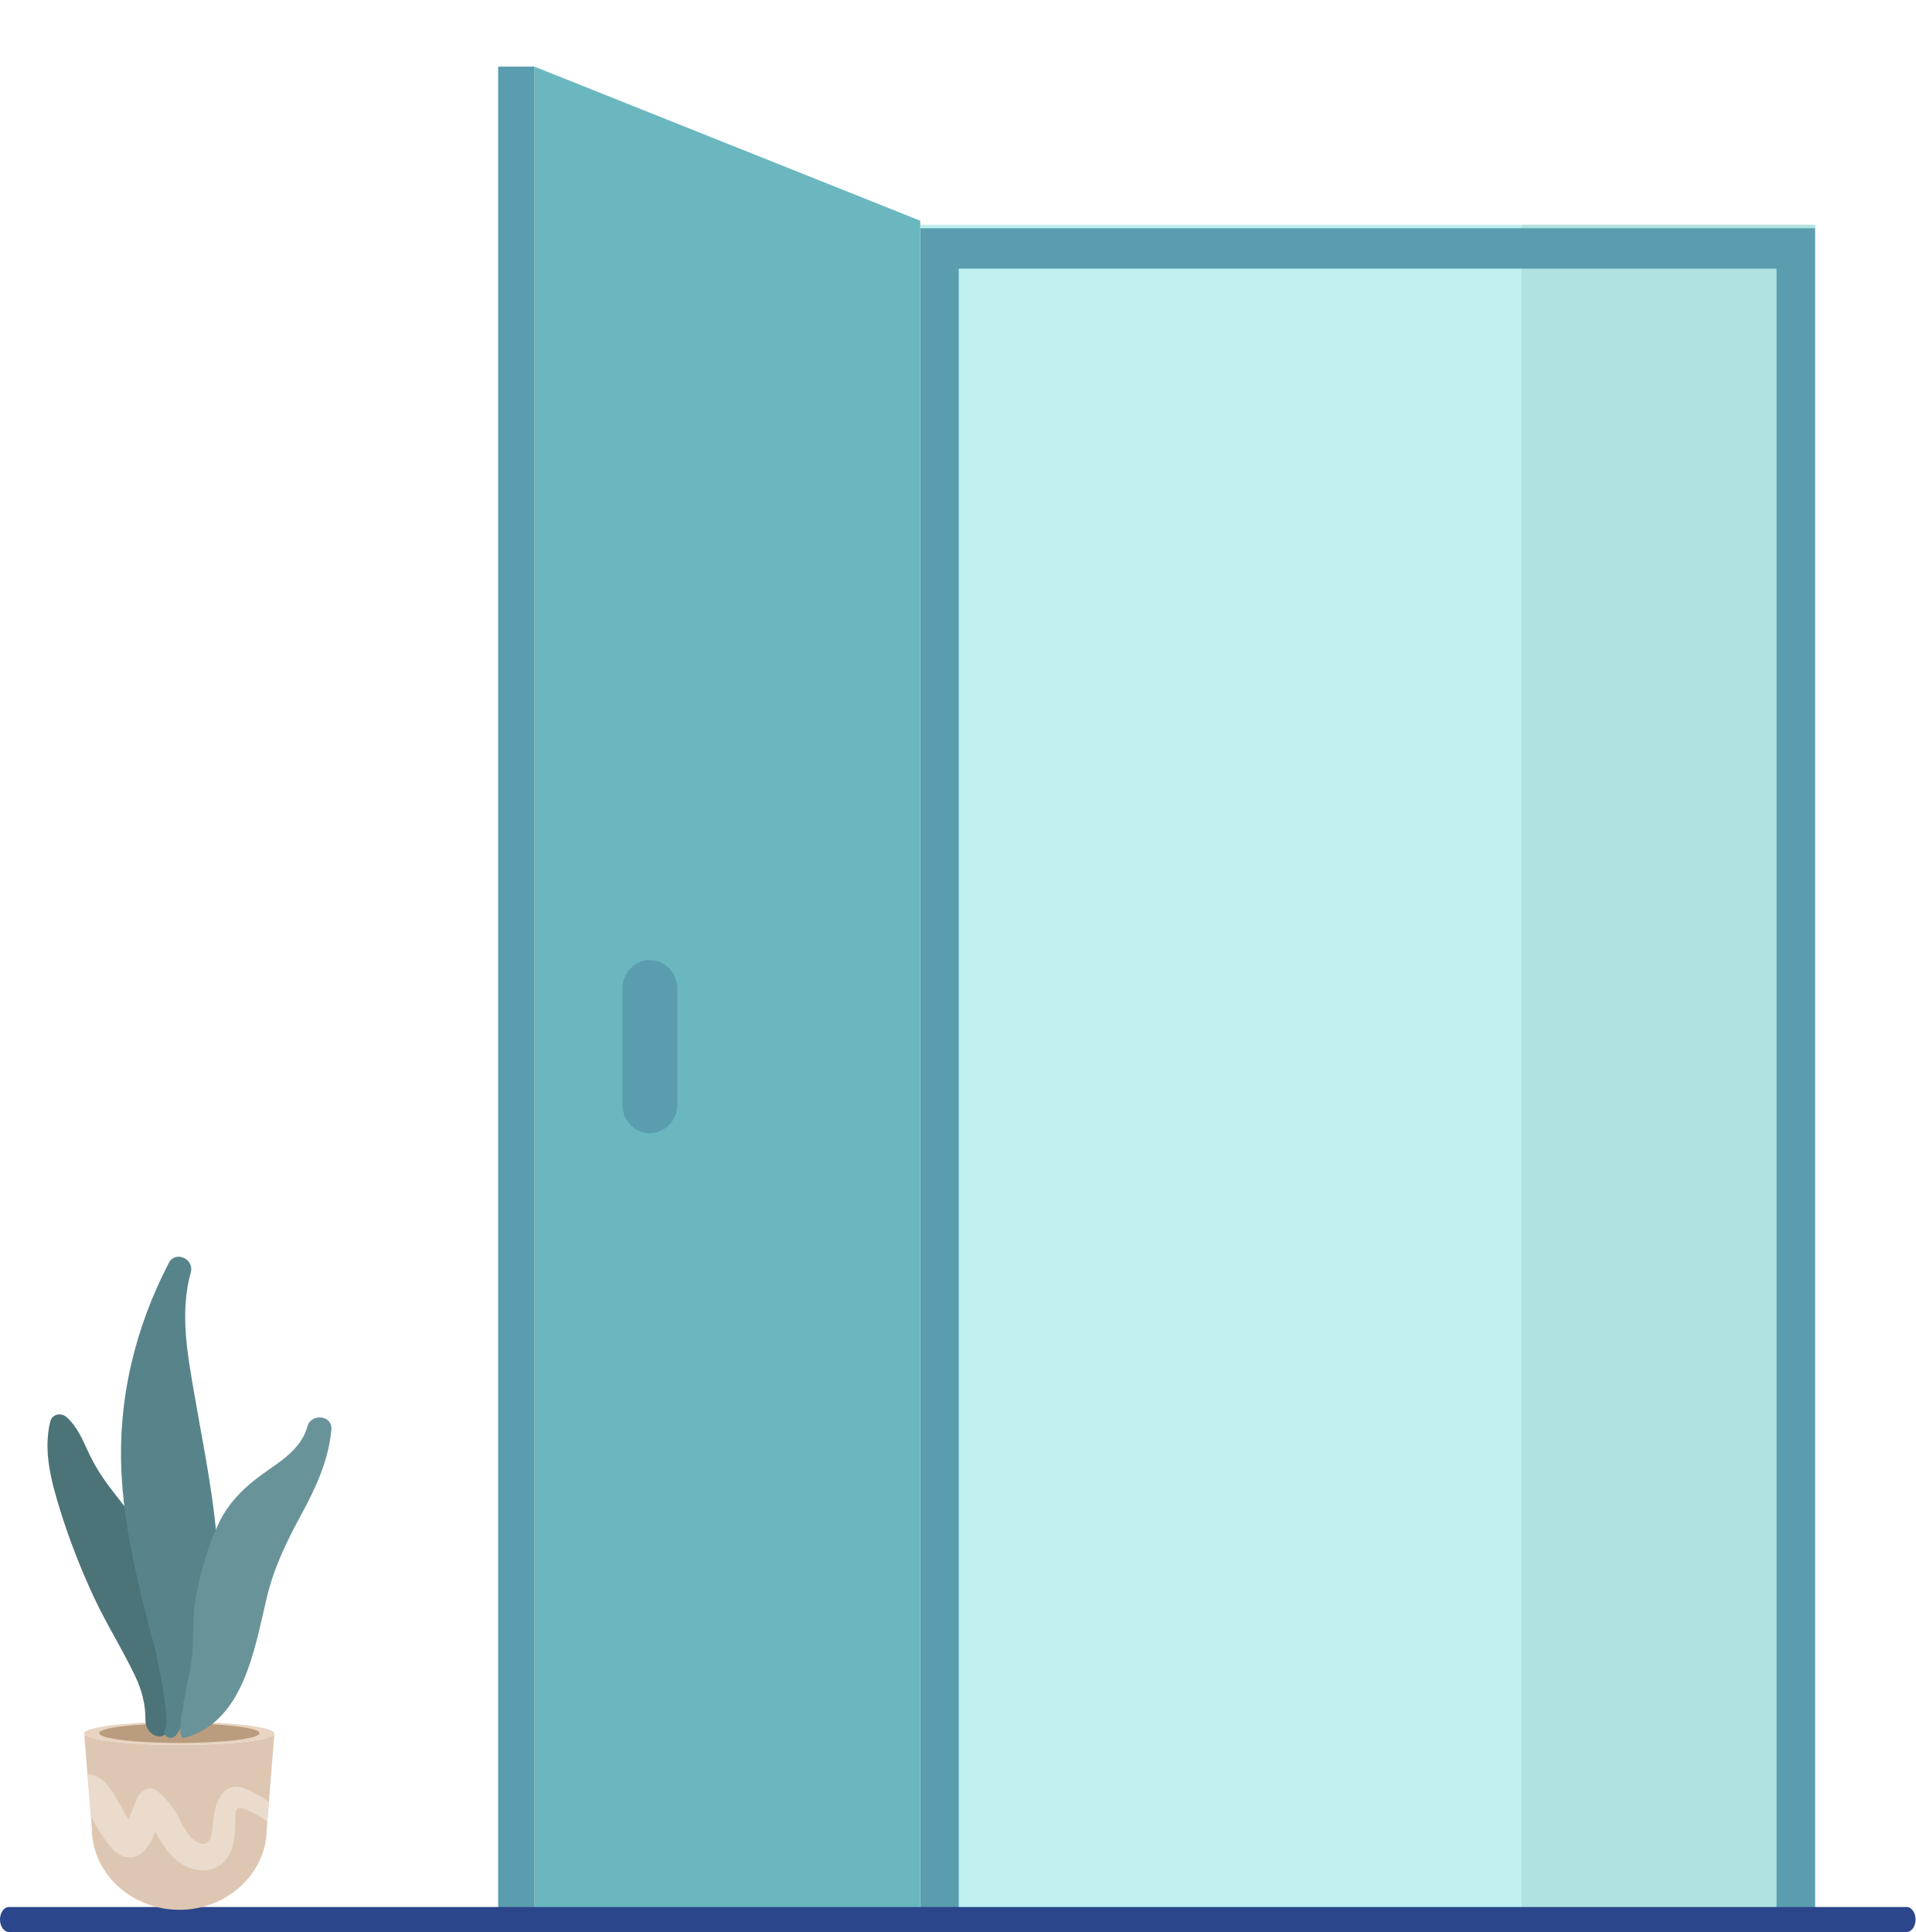
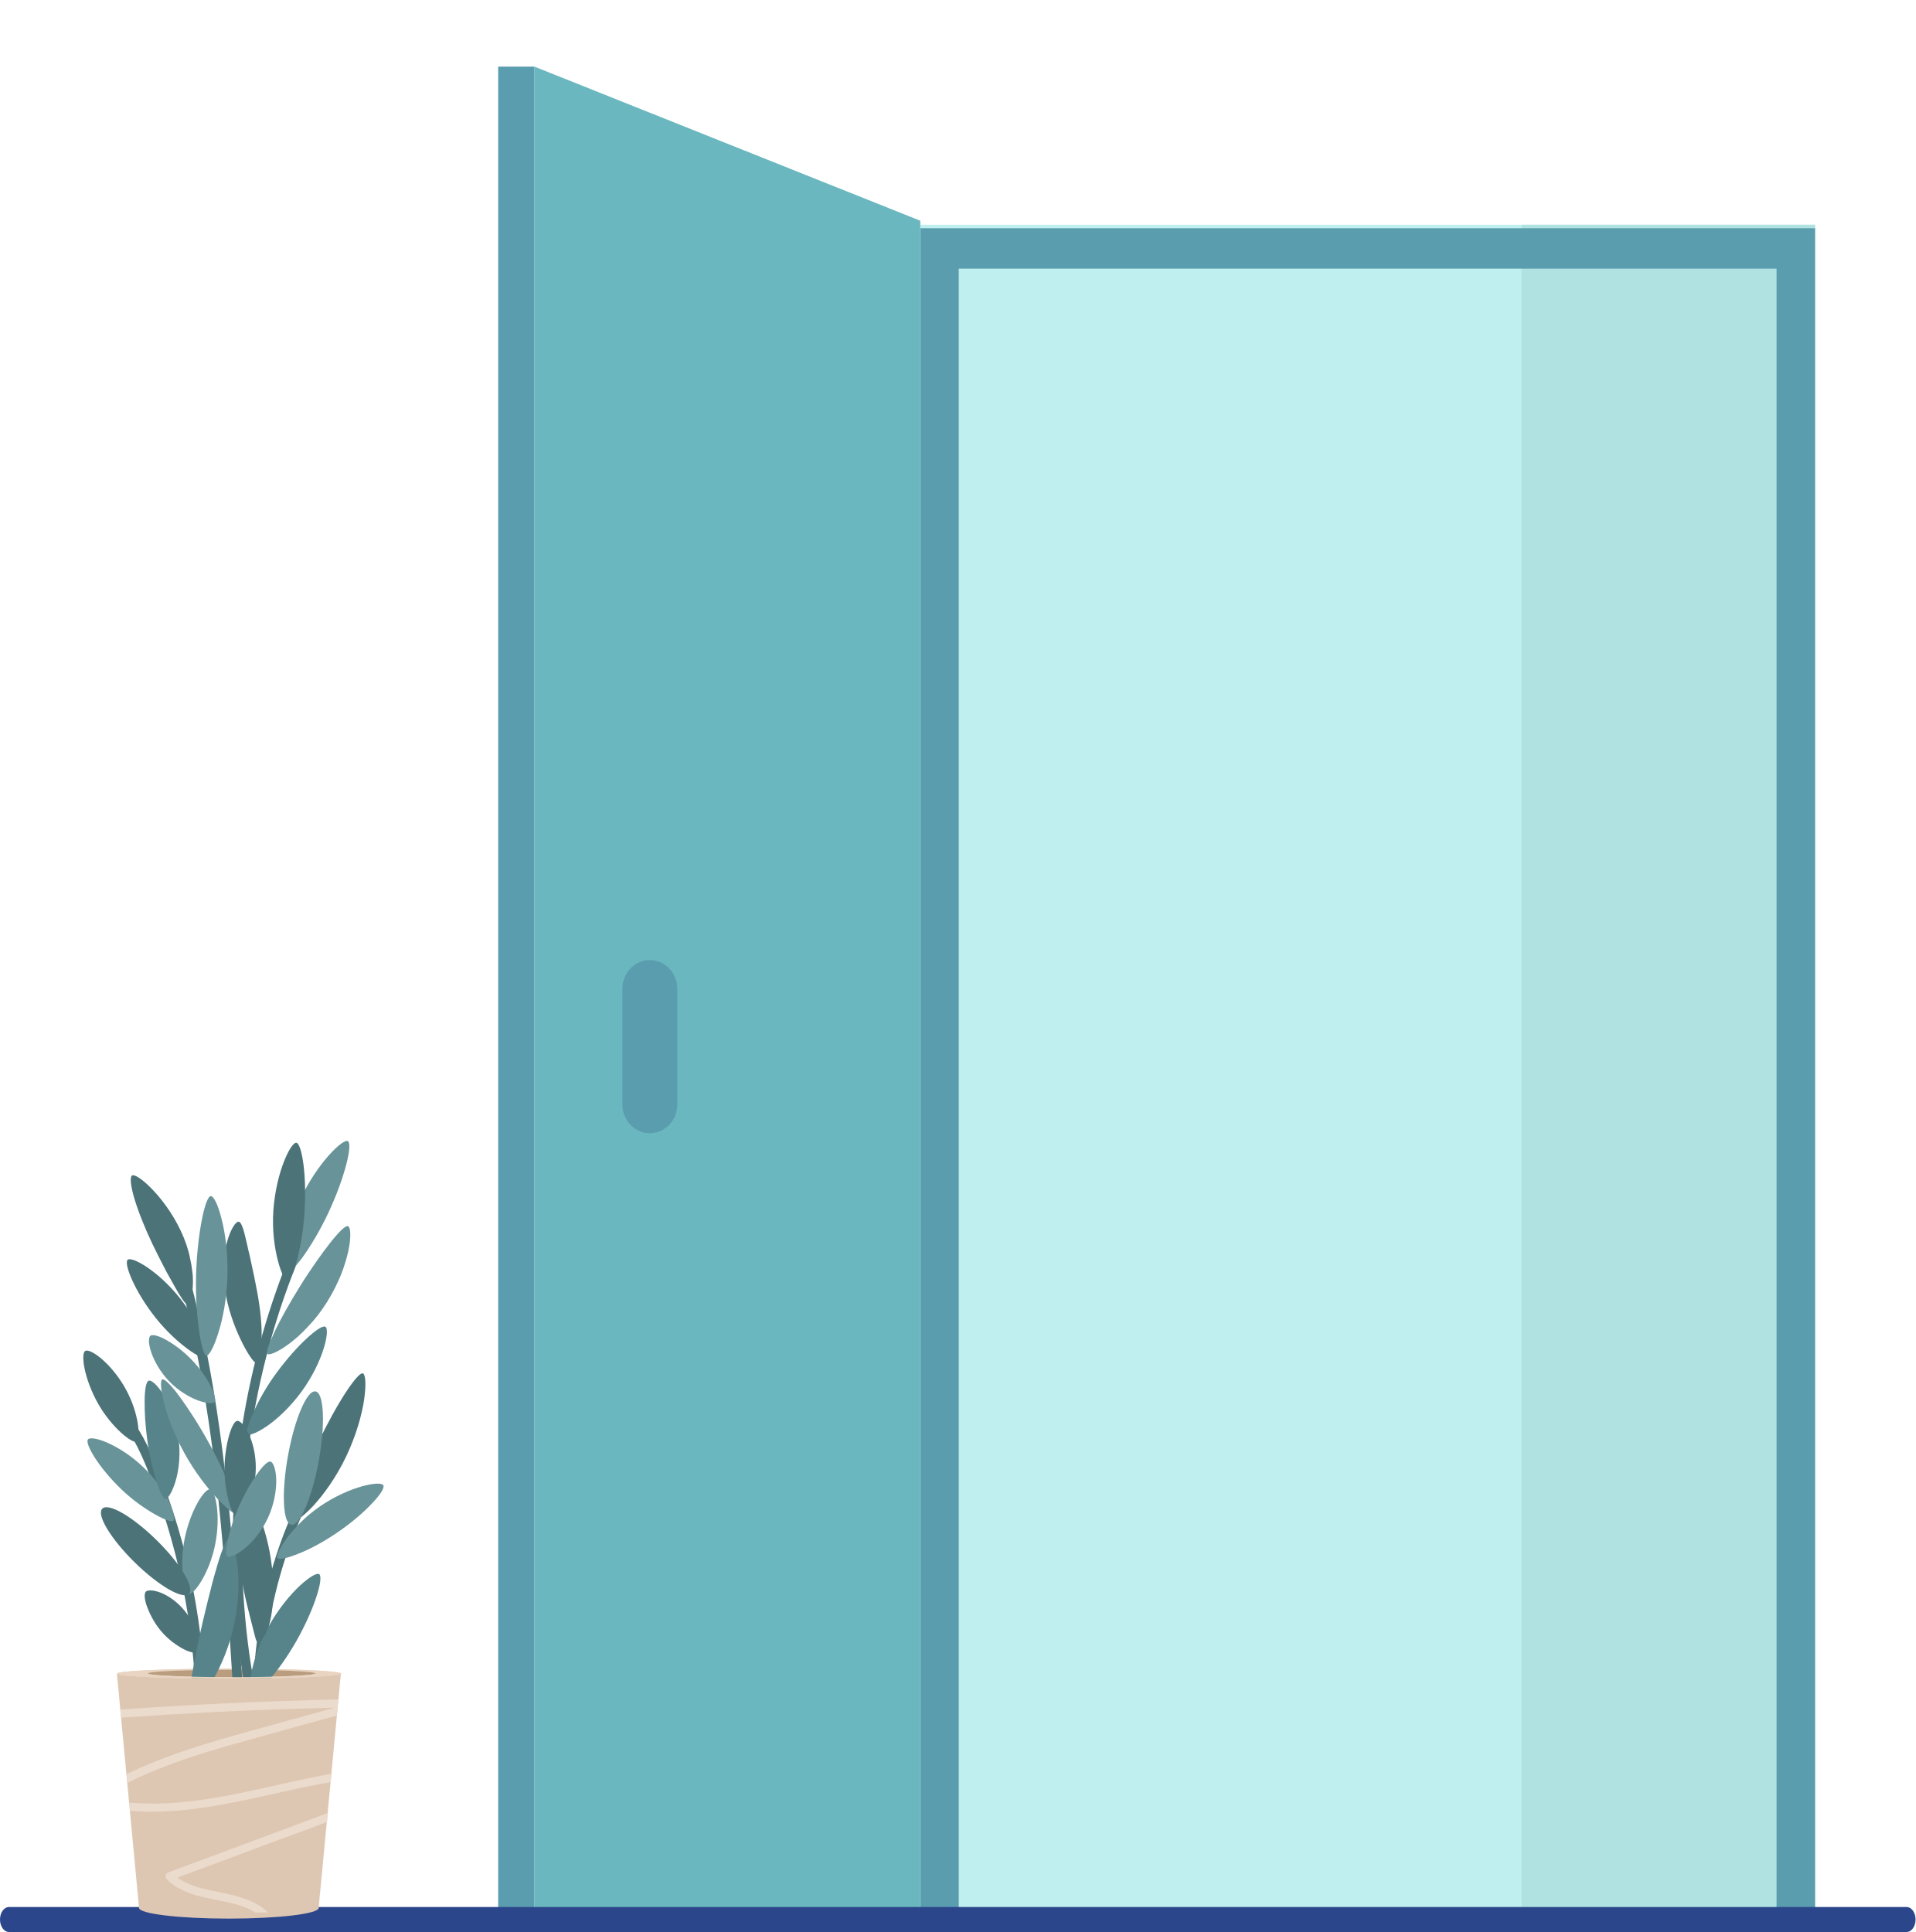
<svg xmlns="http://www.w3.org/2000/svg" width="230" height="232" viewBox="0 0 230 232" fill="none">
  <path d="M217.928 26.99H110.495V229.643H217.928V26.99Z" fill="#BFEFEF" />
  <path d="M217.928 26.99H182.689V229.643H217.928V26.99Z" fill="#B0E2E1" />
  <path fill-rule="evenodd" clip-rule="evenodd" d="M110.495 27.406H115.114H213.309H217.928V32.257V229.643H213.309V32.257H115.114V229.643H110.495V32.257V27.406Z" fill="#5A9DAE" />
  <path d="M64.169 8L110.495 26.505V229.644H64.169V8Z" fill="#6AB7BF" />
  <path d="M64.169 8H59.814V229.644H64.169V8Z" fill="#5A9DAE" />
  <path d="M81.327 118.752C81.327 116.839 79.849 115.287 78.027 115.287C76.205 115.287 74.728 116.839 74.728 118.752V132.614C74.728 134.528 76.205 136.079 78.027 136.079C79.849 136.079 81.327 134.528 81.327 132.614V118.752Z" fill="#5A9DAE" />
  <path d="M228.92 229H1.08C0.484 229 0 229.672 0 230.5C0 231.328 0.484 232 1.08 232H228.92C229.516 232 230 231.328 230 230.5C230 229.672 229.516 229 228.92 229Z" fill="#2B468B" />
-   <path d="M21.529 209.54C15.329 209.54 10.286 208.933 10.108 208.192L11.021 219.541C11.021 224.921 15.743 229.334 21.529 229.334C27.314 229.334 32.036 224.928 32.036 219.541L32.949 208.169C32.821 208.933 27.763 209.54 21.529 209.54Z" fill="#DEC7B2" />
-   <path d="M21.529 209.54C15.237 209.54 10.122 208.918 10.108 208.161V208.146C10.158 207.39 15.251 206.768 21.529 206.768C27.806 206.768 32.899 207.39 32.949 208.146V208.161C32.913 208.918 27.82 209.54 21.529 209.54Z" fill="#E8D4C1" />
-   <path d="M21.528 209.301C16.228 209.301 11.919 208.775 11.905 208.124V208.108C11.955 207.472 16.242 206.948 21.528 206.948C26.828 206.948 31.123 207.472 31.151 208.108V208.124C31.137 208.783 26.828 209.301 21.528 209.301Z" fill="#BA9C7E" />
-   <path d="M10.493 213.054C11.228 213.068 11.948 213.376 12.576 214.012C13.746 215.204 14.48 217.039 15.429 218.432C15.779 217.676 16.1 216.905 16.371 216.111C16.706 215.167 17.912 214.298 18.853 215.054C19.859 215.878 20.615 216.8 21.272 217.946C21.835 218.936 22.299 220.118 23.176 220.853C24.025 221.579 24.988 221.774 25.338 220.501C25.645 219.376 25.53 218.179 25.88 217.055C26.165 216.111 26.615 215.151 27.528 214.731C28.598 214.245 29.639 214.852 30.602 215.354C31.18 215.653 31.736 215.976 32.286 216.328L32.093 218.718C31.116 218.08 29.917 217.286 28.904 217.136C28.262 217.039 28.312 217.488 28.262 218.111C28.234 218.665 28.234 219.235 28.198 219.796C28.134 220.943 27.977 222.082 27.335 223.026C25.958 225.064 23.376 224.958 21.571 223.662C20.594 222.973 19.888 222.067 19.267 221.025C19.06 220.688 18.868 220.336 18.661 219.984C17.876 221.887 16.692 223.603 14.723 222.875C13.503 222.419 12.704 221.025 11.984 219.984C11.763 219.662 11.342 218.875 10.928 218.17L10.493 213.054Z" fill="#EBDBCD" />
-   <path d="M6.027 170.731C6.27 169.758 7.354 169.608 7.996 170.177C9.216 171.257 9.851 172.733 10.528 174.201C11.235 175.752 12.098 177.16 13.104 178.494C15.151 181.235 17.427 183.775 18.918 186.921C21.814 193.013 22.52 200.176 20.523 206.686C20.458 206.887 20.844 205.862 20.216 207.659C19.652 209.292 17.448 208.416 17.462 206.513C17.477 204.647 17.013 202.917 16.228 201.269C14.673 197.987 12.719 194.93 11.199 191.634C9.658 188.301 8.317 184.869 7.226 181.356C6.17 177.932 5.164 174.313 6.027 170.731Z" fill="#4C7378" />
-   <path d="M20.28 151.642C21.065 150.144 23.355 151.155 22.905 152.804C21.557 157.613 22.52 162.708 23.355 167.525C24.203 172.44 25.195 177.316 25.773 182.276C26.8 191.073 26.465 200.961 21.157 208.334C20.58 209.128 19.381 208.469 19.859 207.525C20.387 206.484 19.06 199.621 18.468 197.432C17.876 195.163 17.27 192.908 16.742 190.622C15.686 186.166 14.823 181.625 14.595 177.032C14.117 168.095 16.214 159.449 20.28 151.642Z" fill="#57848A" />
-   <path d="M22.812 200.572C23.44 197.575 22.969 194.399 23.583 191.425C24.175 188.494 24.995 185.536 26.286 182.861C27.521 180.322 29.411 178.524 31.622 176.942C33.705 175.459 36.173 173.998 36.908 171.294C37.343 169.675 39.954 169.914 39.79 171.698C39.441 175.331 37.978 178.531 36.281 181.67C34.468 185.004 32.885 188.195 32.008 191.948C30.488 198.377 29.175 206.7 22.206 208.671C21.35 208.902 21.464 206.985 22.812 200.572Z" fill="#689399" />
+   <path d="M27.506 200.375C20.097 200.375 14.095 200.64 14.059 200.969C14.095 201.288 20.097 201.562 27.506 201.562C34.896 201.562 40.916 201.298 40.953 200.969C40.916 200.631 34.914 200.375 27.506 200.375ZM27.807 201.398C22.253 201.398 17.758 201.198 17.758 200.951C17.758 200.704 22.262 200.503 27.807 200.503C33.352 200.503 37.856 200.704 37.856 200.951C37.874 201.198 33.361 201.398 27.807 201.398Z" fill="#E8D4C1" />
+   <path d="M27.506 200.375C20.079 200.375 14.059 200.64 14.059 200.969C14.059 201.298 20.079 201.562 27.506 201.562C34.933 201.562 40.953 201.298 40.953 200.969C40.953 200.64 34.933 200.375 27.506 200.375ZM27.807 201.398C22.253 201.398 17.758 201.198 17.758 200.951C17.758 200.704 22.262 200.503 27.807 200.503C33.352 200.503 37.856 200.704 37.856 200.951C37.874 201.198 33.361 201.398 27.807 201.398Z" fill="#E8D4C1" />
+   <path d="M27.807 201.398C33.357 201.398 37.856 201.198 37.856 200.951C37.856 200.703 33.357 200.503 27.807 200.503C22.257 200.503 17.758 200.703 17.758 200.951C17.758 201.198 22.257 201.398 27.807 201.398Z" fill="#BA9C7E" />
+   <path d="M35.197 149.745C32.32 156.571 30.273 163.743 29.104 171.072C27.935 178.4 27.624 185.837 28.191 193.239C28.51 197.378 29.122 201.508 29.99 205.565C30.155 206.296 31.278 205.994 31.114 205.264C29.561 198.081 28.903 190.744 29.095 183.408C29.296 176.106 30.365 168.815 32.274 161.761C33.343 157.777 34.704 153.866 36.312 150.065C36.44 149.782 36.184 149.425 35.901 149.352C35.572 149.242 35.307 149.462 35.197 149.745Z" fill="#4C7378" />
+   <path d="M35.572 180.638C32.694 186.87 30.986 193.586 30.52 200.43C30.392 202.34 30.356 204.268 30.429 206.177C30.465 206.927 31.626 206.927 31.589 206.177C31.342 199.498 32.32 192.818 34.467 186.496C35.07 184.713 35.773 182.941 36.577 181.223C36.897 180.557 35.892 179.962 35.572 180.638Z" fill="#4C7378" />
+   <path d="M20.928 151.28C22.764 157.621 24.07 164.1 25.039 170.624C26.007 177.148 26.628 183.717 27.131 190.269C27.414 193.988 27.67 197.716 27.898 201.453C27.953 202.203 29.113 202.203 29.058 201.453C28.629 194.828 28.181 188.186 27.542 181.58C26.884 174.991 26.025 168.394 24.719 161.898C23.988 158.215 23.111 154.578 22.061 150.969C21.842 150.247 20.736 150.549 20.928 151.28Z" fill="#4C7378" />
+   <path d="M14.132 170.322C15.721 171.949 16.699 174.023 17.557 176.088C18.507 178.373 19.339 180.712 20.06 183.087C21.486 187.783 22.509 192.609 23.038 197.479C23.34 200.211 23.504 202.962 23.523 205.73C23.523 206.479 24.683 206.479 24.683 205.73C24.646 200.695 24.126 195.661 23.166 190.726C22.198 185.801 20.755 180.94 18.864 176.28C17.877 173.849 16.808 171.401 14.935 169.509C14.415 168.961 13.593 169.783 14.132 170.322Z" fill="#4C7378" />
+   <path d="M22.143 193.394C21.284 192.344 20.215 191.621 19.32 191.264C18.425 190.908 17.712 190.908 17.502 191.137C17.292 191.366 17.338 192.069 17.648 192.918C17.959 193.768 18.471 194.793 19.238 195.743C20.005 196.693 20.919 197.387 21.723 197.853C22.508 198.319 23.184 198.511 23.385 198.392C23.632 198.228 23.778 197.534 23.614 196.592C23.468 195.641 23.002 194.444 22.143 193.394Z" fill="#4C7378" />
+   <path d="M25.825 185.518C26.537 182.018 25.879 178.966 25.222 178.838C24.582 178.729 22.865 181.323 22.171 184.768C21.476 188.213 22.189 191.301 22.655 191.411C23.239 191.558 25.112 189.017 25.825 185.518Z" fill="#689399" />
+   <path d="M22.683 191.384C23.407 190.646 21.667 187.76 18.794 184.938C15.922 182.116 13.006 180.425 12.281 181.164C11.556 181.902 13.297 184.788 16.169 187.61C19.042 190.432 21.958 192.122 22.683 191.384Z" fill="#4C7378" />
+   <path d="M27.999 195.56C28.337 194.116 28.52 192.701 28.593 191.402C28.666 190.114 28.629 188.935 28.502 187.975C28.273 186.012 27.807 184.833 27.488 184.833C27.168 184.833 26.684 185.975 26.145 187.783C25.88 188.68 25.569 189.748 25.286 190.908C24.985 192.088 24.665 193.357 24.354 194.711C24.034 196.053 23.76 197.35 23.532 198.53C23.303 199.709 23.102 200.814 22.938 201.747C22.637 203.6 22.564 204.852 22.774 204.962C23.039 205.09 23.989 204.231 25.058 202.587C25.596 201.764 26.145 200.732 26.665 199.553C27.195 198.356 27.661 197.004 27.999 195.56Z" fill="#57848A" />
+   <path d="M35.608 197.021C36.714 195.057 37.536 193.165 38.002 191.703C38.486 190.241 38.605 189.219 38.322 189.027C38.057 188.843 37.143 189.364 36.001 190.416C34.859 191.484 33.48 193.129 32.338 195.148C31.196 197.185 30.52 199.223 30.21 200.759C30.045 201.527 29.981 202.166 29.981 202.632C29.981 202.779 29.926 202.969 30.036 203.208C30.054 203.263 30.091 203.317 30.127 203.353C30.164 203.408 30.255 203.463 30.31 203.482C30.438 203.518 30.52 203.482 30.575 203.445C30.685 203.372 30.758 203.243 30.721 203.161C30.685 203.071 30.63 203.106 30.612 203.106C30.593 203.125 30.575 203.125 30.557 203.143C30.538 203.161 30.575 203.143 30.557 203.143C30.557 203.143 30.538 203.143 30.52 203.125C30.502 203.106 30.484 203.071 30.484 203.071C30.484 203.071 30.484 203.106 30.484 203.143C30.484 203.143 30.484 203.143 30.484 203.161L30.557 203.106C30.557 203.106 30.557 203.106 30.575 203.106C30.612 203.106 30.685 203.088 30.822 203.125H30.858H30.876H30.895C30.913 203.125 30.931 203.125 30.95 203.106C31.324 202.824 31.772 202.375 32.274 201.782C33.288 200.649 34.503 198.968 35.608 197.021Z" fill="#57848A" />
+   <path d="M32.649 188.159C32.366 185.673 31.735 183.498 31.114 181.945C30.493 180.41 29.881 179.478 29.543 179.533C29.223 179.587 28.922 180.638 28.757 182.283C28.611 183.927 28.611 186.176 28.903 188.57C29.049 189.785 29.241 190.908 29.479 191.941C29.707 192.973 29.963 193.869 30.137 194.619C30.338 195.367 30.474 195.98 30.602 196.437C30.712 196.884 30.813 197.186 30.941 197.205C31.087 197.241 31.352 197.058 31.635 196.629C31.918 196.2 32.229 195.505 32.439 194.646C32.649 193.769 32.758 192.755 32.795 191.668C32.822 190.608 32.786 189.411 32.649 188.159Z" fill="#4C7378" />
+   <path d="M17.201 176.18C15.758 174.791 14.186 173.821 12.935 173.265C11.683 172.707 10.77 172.589 10.56 172.853C10.359 173.1 10.688 173.958 11.4 175.065C12.113 176.17 13.218 177.55 14.598 178.866C15.986 180.191 17.439 181.186 18.599 181.844C19.759 182.503 20.636 182.795 20.809 182.63C21.038 182.43 20.864 181.525 20.27 180.291C19.695 179.085 18.663 177.568 17.201 176.18Z" fill="#689399" />
+   <path d="M15.036 166.695C13.319 163.643 10.806 161.87 10.231 162.226C9.674 162.564 10.103 165.571 11.765 168.531C13.428 171.492 15.904 173.337 16.351 173.118C16.899 172.835 16.753 169.746 15.036 166.695Z" fill="#4C7378" />
+   <path d="M21.412 172.534C21.111 170.459 20.38 168.659 19.631 167.481C18.882 166.284 18.151 165.681 17.85 165.799C17.548 165.909 17.384 166.813 17.366 168.139C17.347 169.464 17.439 171.19 17.703 173.063C17.968 174.936 18.398 176.617 18.791 177.888C19.202 179.158 19.613 179.999 19.841 179.999C20.143 180.017 20.663 179.231 21.074 177.888C21.485 176.535 21.714 174.607 21.412 172.534Z" fill="#57848A" />
+   <path d="M40.542 184.001C42.259 182.822 43.702 181.57 44.68 180.519C45.666 179.487 46.196 178.664 46.023 178.354C45.858 178.07 44.881 178.088 43.465 178.482C42.058 178.874 40.213 179.66 38.413 180.894C36.613 182.128 35.252 183.607 34.375 184.787C33.517 185.984 33.16 186.897 33.306 187.089C33.508 187.318 34.467 187.126 35.791 186.587C37.125 186.074 38.824 185.179 40.542 184.001Z" fill="#689399" />
+   <path d="M41.574 174.873C42.77 172.351 43.447 169.911 43.721 168.065C43.986 166.229 43.885 165.032 43.574 164.922C43.264 164.812 42.487 165.726 41.501 167.224C40.514 168.741 39.336 170.853 38.194 173.247C37.052 175.64 36.193 177.906 35.654 179.642C35.115 181.36 34.905 182.54 35.115 182.675C35.362 182.84 36.367 182.156 37.637 180.802C38.879 179.442 40.377 177.395 41.574 174.873Z" fill="#4C7378" />
+   <path d="M38.272 175.432C39.077 171.009 38.905 167.272 37.887 167.087C36.87 166.902 35.392 170.338 34.587 174.762C33.782 179.185 33.954 182.921 34.972 183.107C35.989 183.292 37.467 179.856 38.272 175.432Z" fill="#689399" />
+   <path d="M39.427 145.633C40.441 143.468 41.163 141.421 41.574 139.849C41.985 138.278 42.058 137.208 41.775 137.026C41.491 136.861 40.596 137.492 39.491 138.725C38.386 139.959 37.097 141.795 36.047 144.034C34.996 146.264 34.439 148.448 34.211 150.092C33.982 151.737 34.065 152.824 34.302 152.916C34.585 153.025 35.371 152.276 36.339 150.969C37.271 149.654 38.413 147.799 39.427 145.633Z" fill="#689399" />
+   <path d="M36.559 145.633C36.705 143.385 36.632 141.329 36.431 139.794C36.23 138.277 35.91 137.272 35.59 137.227C35.271 137.172 34.658 138.031 34.092 139.493C33.517 140.955 32.987 143.029 32.822 145.368C32.658 147.707 32.968 149.854 33.361 151.371C33.754 152.888 34.257 153.82 34.503 153.82C34.805 153.82 35.252 152.87 35.645 151.389C36.038 149.9 36.412 147.89 36.559 145.633Z" fill="#4C7378" />
+   <path d="M39.254 156.37C39.948 155.264 40.505 154.14 40.934 153.098C41.346 152.048 41.647 151.061 41.83 150.202C42.186 148.502 42.095 147.378 41.793 147.25C41.492 147.122 40.706 147.908 39.665 149.215C39.162 149.855 38.578 150.64 37.965 151.518C37.362 152.395 36.714 153.336 36.075 154.378C35.435 155.392 34.841 156.397 34.321 157.329C33.8 158.261 33.352 159.111 32.996 159.869C32.283 161.368 31.909 162.428 32.101 162.583C32.311 162.784 33.37 162.373 34.759 161.331C35.453 160.81 36.221 160.134 36.988 159.293C37.792 158.462 38.559 157.475 39.254 156.37Z" fill="#689399" />
+   <path d="M30.84 154.926C30.63 153.802 30.41 152.751 30.2 151.801C30.109 151.317 29.99 150.869 29.899 150.439C29.844 150.229 29.789 150.028 29.753 149.818C29.716 149.617 29.661 149.425 29.625 149.242C29.287 147.78 29.022 146.757 28.657 146.702C28.355 146.647 27.688 147.524 27.25 149.187C27.195 149.389 27.14 149.617 27.085 149.827C27.03 150.056 27.012 150.293 26.976 150.522C26.902 151.024 26.866 151.536 26.848 152.075C26.829 153.162 26.921 154.359 27.131 155.575C27.597 158.005 28.456 160.006 29.168 161.413C29.899 162.82 30.529 163.679 30.758 163.643C31.059 163.588 31.351 162.556 31.397 160.929C31.488 159.339 31.269 157.174 30.84 154.926Z" fill="#4C7378" />
+   <path d="M36.221 167.087C37.545 165.269 38.413 163.387 38.861 161.943C39.308 160.5 39.363 159.476 39.062 159.321C38.778 159.156 37.938 159.695 36.851 160.701C35.764 161.696 34.439 163.168 33.169 164.895C31.9 166.621 30.959 168.376 30.365 169.738C29.762 171.099 29.524 172.058 29.707 172.222C29.936 172.424 30.886 172.058 32.119 171.209C33.38 170.322 34.896 168.905 36.221 167.087Z" fill="#57848A" />
+   <path d="M21.696 147.78C20.645 145.569 19.284 143.833 18.16 142.691C17.037 141.549 16.141 140.991 15.858 141.156C15.575 141.32 15.675 142.371 16.123 143.888C16.571 145.405 17.338 147.351 18.297 149.37C18.781 150.385 19.265 151.317 19.704 152.175C19.914 152.605 20.152 153.016 20.362 153.391C20.572 153.765 20.773 154.14 20.956 154.46C21.705 155.785 22.262 156.653 22.509 156.625C22.792 156.589 23.166 155.574 23.166 153.911C23.166 153.5 23.148 153.034 23.075 152.568C23.02 152.084 22.929 151.581 22.81 151.051C22.609 150.01 22.216 148.886 21.696 147.78Z" fill="#4C7378" />
+   <path d="M21.613 155.903C18.991 152.595 15.831 150.832 15.328 151.28C14.844 151.709 16.132 155.026 18.681 158.242C21.239 161.459 24.308 163.35 24.701 163.067C25.203 162.729 24.235 159.211 21.613 155.903Z" fill="#4C7378" />
+   <path d="M23.039 163.314C22.024 162.245 20.91 161.441 19.987 160.92C19.055 160.399 18.325 160.207 18.06 160.399C17.813 160.6 17.813 161.386 18.169 162.418C18.526 163.451 19.238 164.758 20.344 165.9C21.449 167.042 22.737 167.773 23.769 168.166C24.802 168.541 25.587 168.576 25.752 168.394C25.953 168.166 25.77 167.407 25.304 166.466C24.82 165.516 24.071 164.374 23.039 163.314Z" fill="#689399" />
+   <path d="M25.076 173.265C23.861 171.053 22.591 169.108 21.577 167.728C20.563 166.348 19.759 165.553 19.485 165.635C19.238 165.727 19.275 166.796 19.686 168.422C20.097 170.048 20.901 172.242 22.152 174.517C23.404 176.782 24.884 178.675 26.099 179.962C27.314 181.251 28.264 181.945 28.437 181.854C28.666 181.726 28.437 180.693 27.844 179.122C27.232 177.55 26.309 175.485 25.076 173.265Z" fill="#689399" />
+   <path d="M30.712 176.317C30.73 174.654 30.337 173.173 29.853 172.159C29.369 171.145 28.803 170.569 28.465 170.624C28.145 170.679 27.789 171.374 27.496 172.397C27.213 173.429 26.976 174.772 26.957 176.253C26.939 177.732 27.158 179.094 27.423 180.126C27.688 181.159 28.026 181.882 28.282 181.909C28.584 181.964 29.159 181.425 29.689 180.428C30.237 179.442 30.703 177.979 30.712 176.317Z" fill="#4C7378" />
+   <path d="M32.183 182.246C32.95 180.565 33.197 178.874 33.169 177.622C33.114 176.372 32.795 175.585 32.475 175.512C32.155 175.439 31.561 176.033 30.886 176.974C30.209 177.924 29.46 179.203 28.775 180.692C28.099 182.173 27.652 183.607 27.396 184.75C27.131 185.892 27.076 186.732 27.268 186.879C27.496 187.062 28.319 186.787 29.305 186.002C30.273 185.234 31.397 183.946 32.183 182.246Z" fill="#689399" />
+   <path d="M27.305 153.263C27.378 150.567 27.058 148.137 26.61 146.401C26.181 144.646 25.642 143.614 25.304 143.632C24.984 143.65 24.573 144.738 24.235 146.474C23.897 148.21 23.614 150.567 23.541 153.172C23.468 155.776 23.669 158.151 23.915 159.906C24.18 161.66 24.518 162.766 24.774 162.802C25.076 162.839 25.669 161.815 26.199 160.107C26.756 158.371 27.231 155.958 27.305 153.263Z" fill="#689399" />
+   <path d="M40.943 200.969C40.907 201.289 34.905 201.563 27.496 201.563C20.106 201.563 14.086 201.298 14.049 200.969C14.049 201.006 14.049 201.061 14.049 201.097L16.315 225.084L16.689 229.104C16.708 229.816 21.531 230.392 27.478 230.392C33.443 230.392 38.267 229.816 38.267 229.104L38.34 228.263C38.34 228.244 38.34 228.226 38.34 228.209L38.523 226.353L40.916 201.097C40.943 201.061 40.943 201.006 40.943 200.969Z" fill="#DEC7B2" />
+   <path d="M39.272 218.786L39.381 217.718C39.345 217.736 39.308 217.754 39.253 217.754C35.216 219.253 31.196 220.751 27.168 222.26C24.847 223.118 22.527 223.996 20.225 224.844C19.887 224.973 19.741 225.383 20.015 225.649C22.161 227.815 25.368 227.879 28.154 228.628C29.031 228.857 29.908 229.186 30.657 229.66H32.192C30.41 227.924 27.688 227.513 25.267 227.001C23.879 226.7 22.445 226.325 21.303 225.466C25.322 223.968 29.323 222.487 33.334 220.98C35.307 220.276 37.289 219.545 39.272 218.786Z" fill="#EBDBCD" />
+   <path d="M28.766 209.239C32.658 208.151 36.568 207.072 40.459 206.004L40.642 204.076C32.338 204.259 24.034 204.633 15.73 205.199C15.301 205.236 14.872 205.254 14.442 205.291L14.534 206.259C21.714 205.757 28.904 205.383 36.084 205.172C37.463 205.136 38.852 205.099 40.222 205.062C36.595 206.059 32.969 207.045 29.351 208.06C24.802 209.329 20.261 210.683 15.977 212.683C15.712 212.811 15.438 212.93 15.173 213.058L15.283 214.09C15.493 213.98 15.73 213.88 15.941 213.771C20.061 211.806 24.418 210.454 28.766 209.239Z" fill="#EBDBCD" />
+   <path d="M18.809 217.544C23.377 217.472 27.88 216.512 32.329 215.525C34.777 214.986 37.244 214.419 39.719 213.99L39.811 213.003C33.754 214.072 27.798 215.881 21.668 216.43C19.631 216.612 17.557 216.639 15.529 216.467L15.621 217.453C16.68 217.527 17.731 217.562 18.809 217.544Z" fill="#EBDBCD" />
+   <path d="M37.874 200.951C37.874 201.198 33.37 201.398 27.826 201.398C22.28 201.398 17.777 201.198 17.777 200.951H14.095C14.095 200.951 14.095 200.951 14.095 200.969C14.132 201.288 20.134 201.563 27.542 201.563C34.933 201.563 40.953 201.298 40.989 200.969C40.989 200.969 40.989 200.969 40.989 200.951H37.874Z" fill="#E8D4C1" />
</svg>
